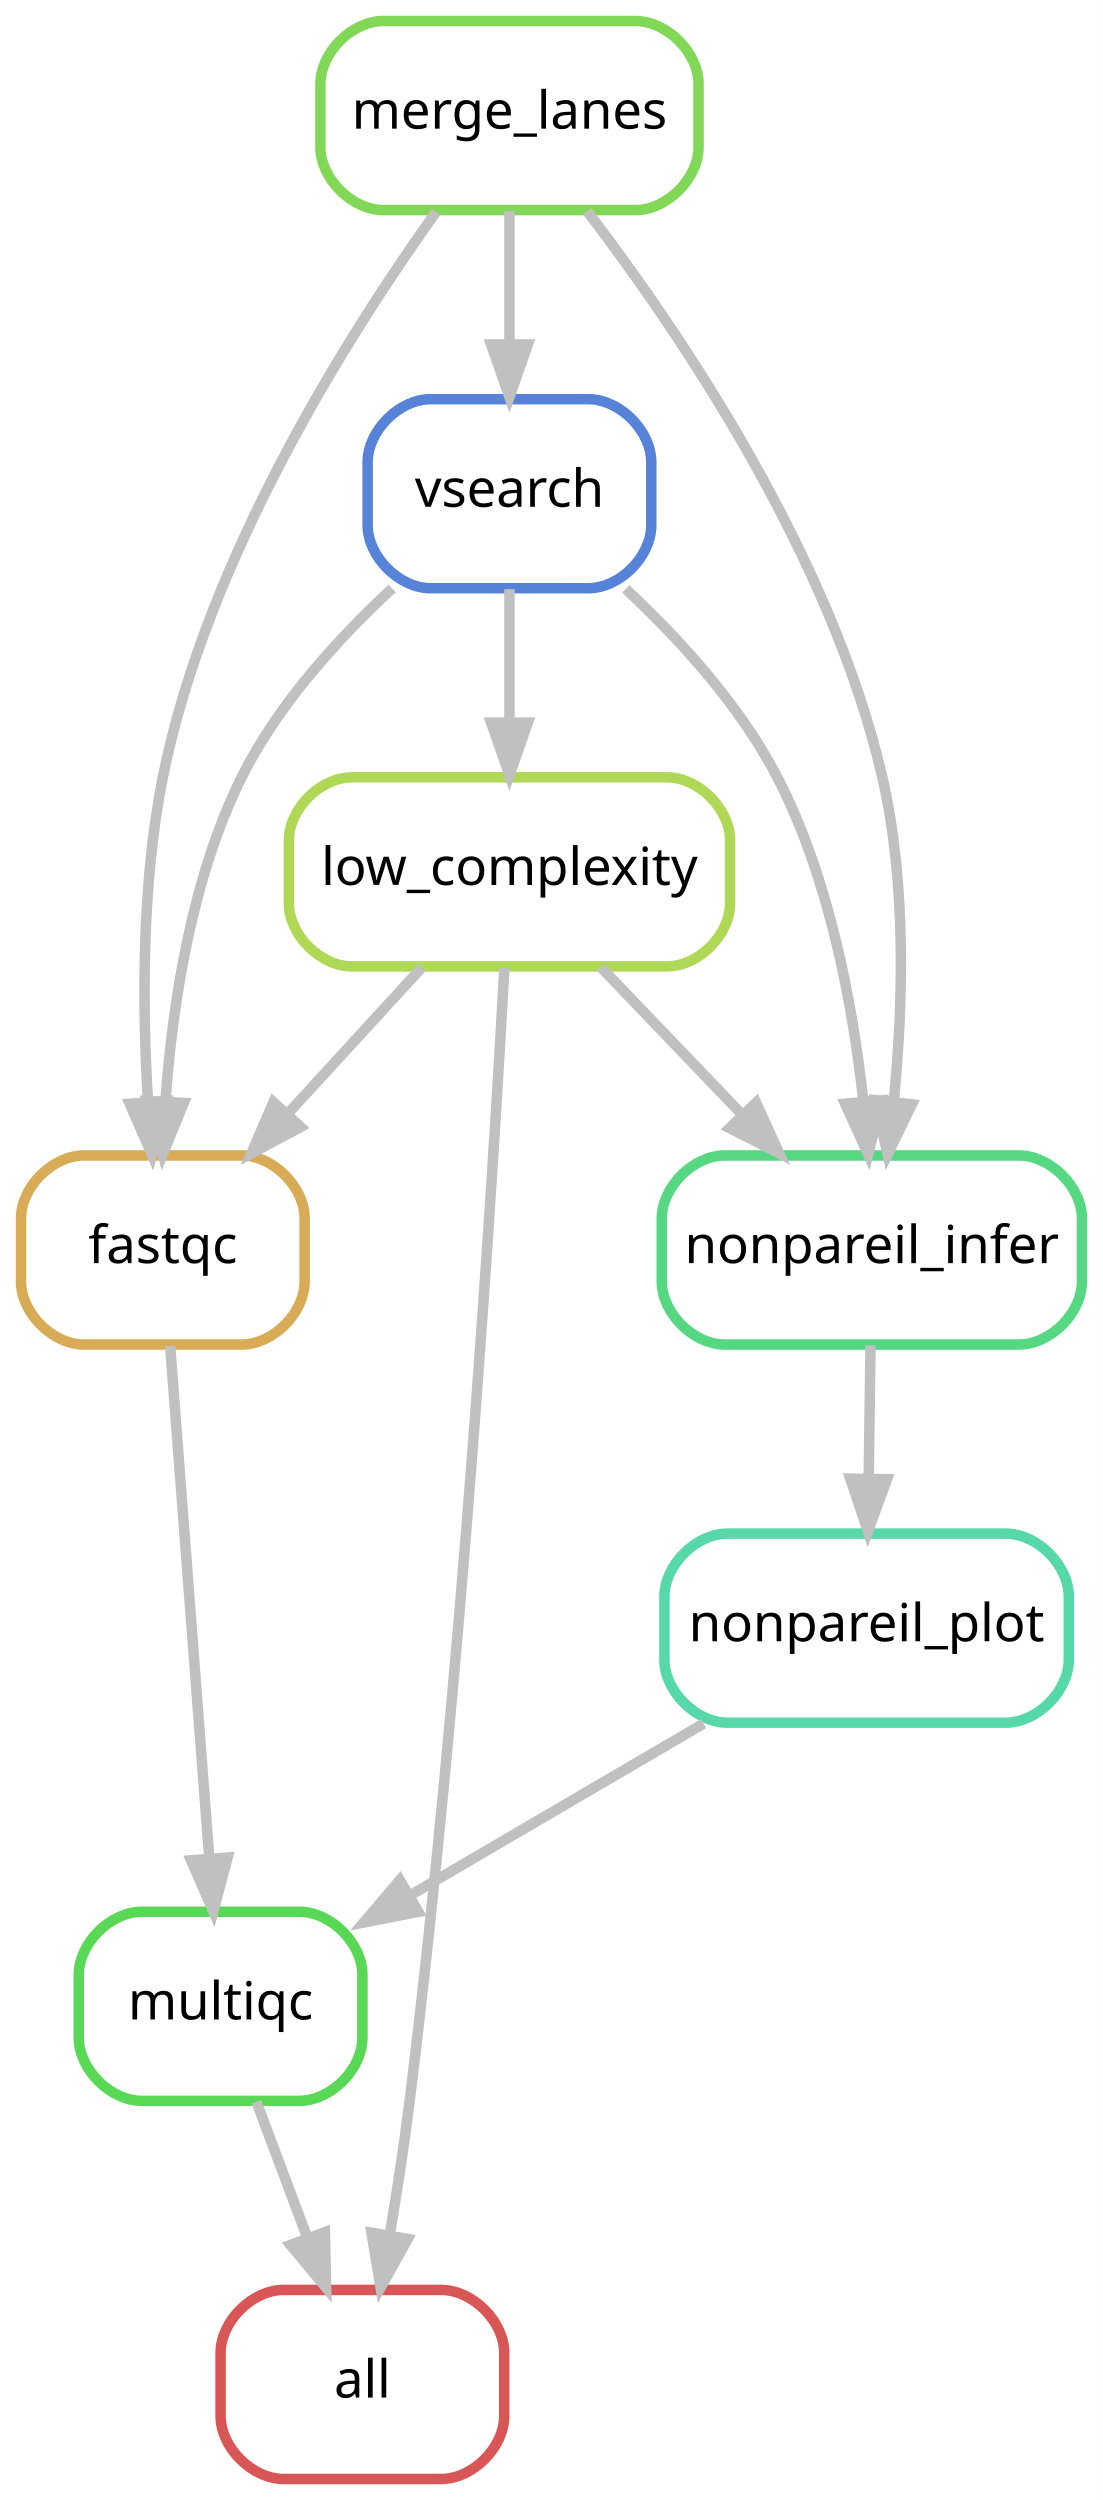
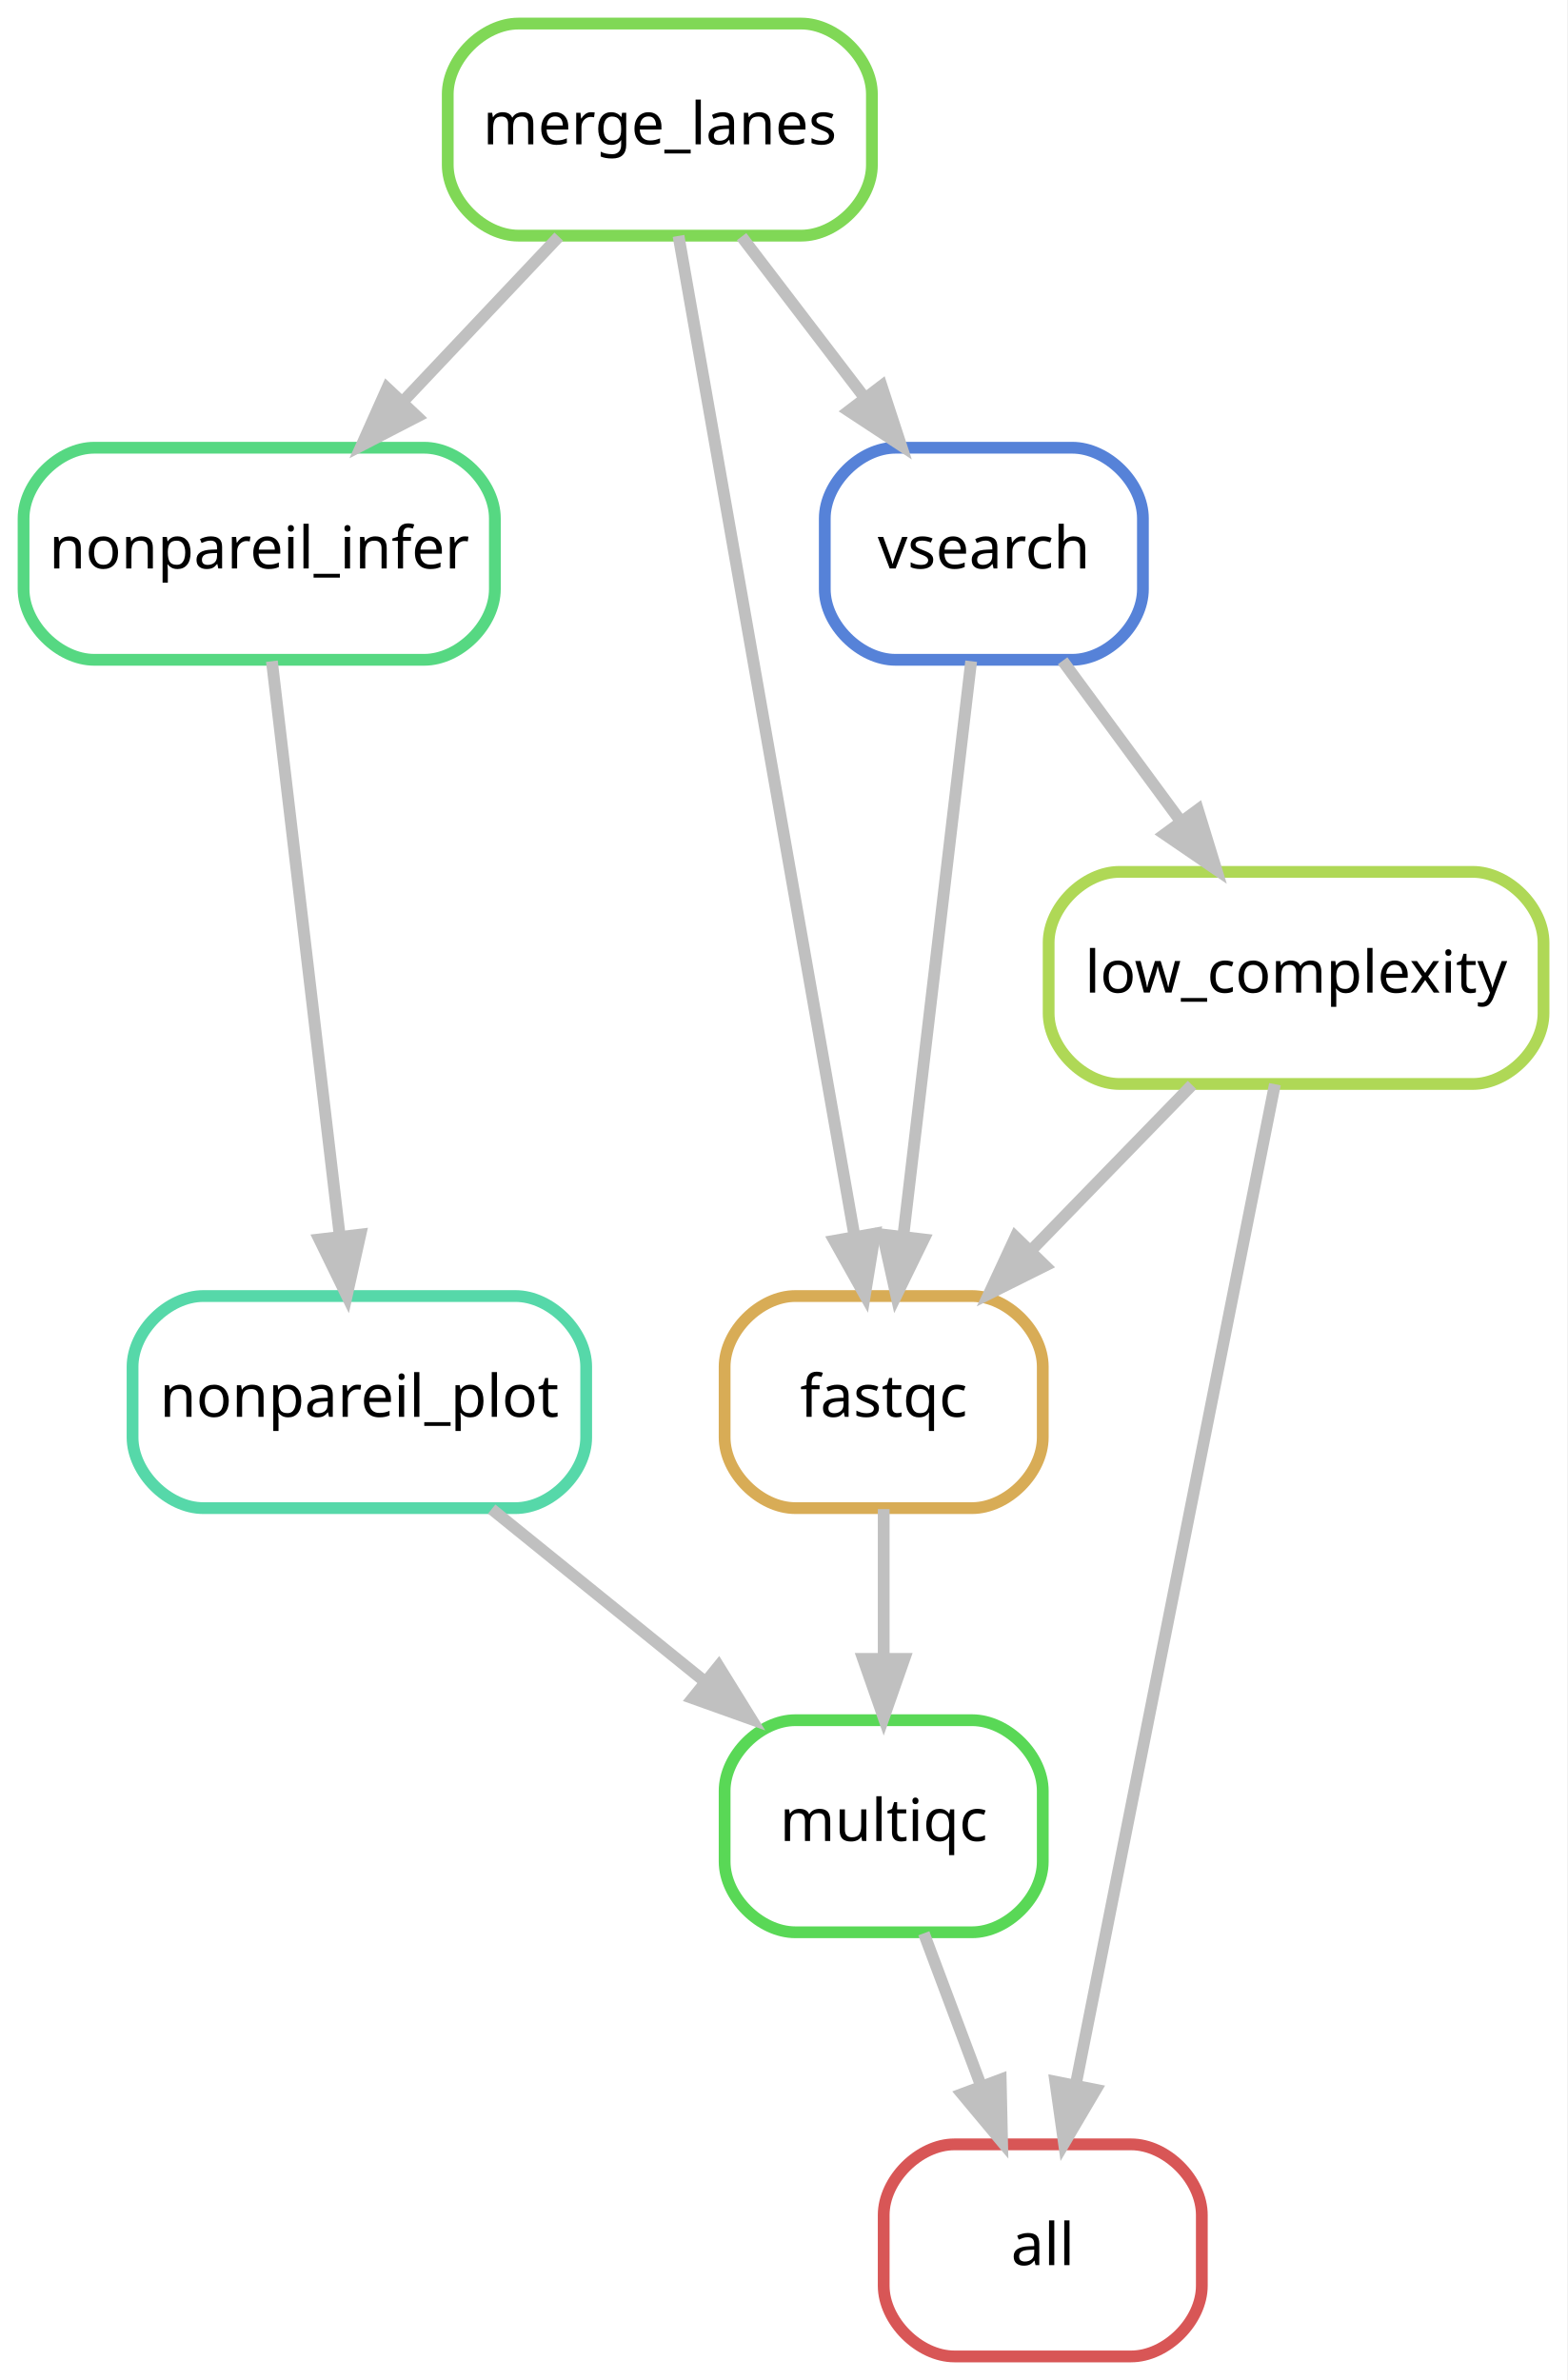
- <svg xmlns="http://www.w3.org/2000/svg" width="210pt" height="476pt" viewBox="0.00 0.00 210.00 476.00">
-   <g id="graph0" class="graph" transform="scale(1 1) rotate(0) translate(4 472)">
-     <polygon fill="#ffffff" stroke="transparent" points="-4,4 -4,-472 206,-472 206,4 -4,4" />
+ <svg xmlns="http://www.w3.org/2000/svg" width="266pt" height="404pt" viewBox="0.00 0.00 266.00 404.00">
+   <g id="graph0" class="graph" transform="scale(1 1) rotate(0) translate(4 400)">
+     <polygon fill="#ffffff" stroke="transparent" points="-4,4 -4,-400 262,-400 262,4 -4,4" />
    <g id="node1" class="node">
-       <path fill="none" stroke="#d85656" stroke-width="2" d="M80,-36C80,-36 50,-36 50,-36 44,-36 38,-30 38,-24 38,-24 38,-12 38,-12 38,-6 44,0 50,0 50,0 80,0 80,0 86,0 92,-6 92,-12 92,-12 92,-24 92,-24 92,-30 86,-36 80,-36" />
-       <text text-anchor="middle" x="65" y="-15.5" font-family="sans" font-size="10.00" fill="#000000">all</text>
+       <path fill="none" stroke="#d85656" stroke-width="2" d="M188,-36C188,-36 158,-36 158,-36 152,-36 146,-30 146,-24 146,-24 146,-12 146,-12 146,-6 152,0 158,0 158,0 188,0 188,0 194,0 200,-6 200,-12 200,-12 200,-24 200,-24 200,-30 194,-36 188,-36" />
+       <text text-anchor="middle" x="173" y="-15.5" font-family="sans" font-size="10.00" fill="#000000">all</text>
    </g>
    <g id="node2" class="node">
-       <path fill="none" stroke="#59d856" stroke-width="2" d="M53,-108C53,-108 23,-108 23,-108 17,-108 11,-102 11,-96 11,-96 11,-84 11,-84 11,-78 17,-72 23,-72 23,-72 53,-72 53,-72 59,-72 65,-78 65,-84 65,-84 65,-96 65,-96 65,-102 59,-108 53,-108" />
-       <text text-anchor="middle" x="38" y="-87.5" font-family="sans" font-size="10.00" fill="#000000">multiqc</text>
+       <path fill="none" stroke="#59d856" stroke-width="2" d="M161,-108C161,-108 131,-108 131,-108 125,-108 119,-102 119,-96 119,-96 119,-84 119,-84 119,-78 125,-72 131,-72 131,-72 161,-72 161,-72 167,-72 173,-78 173,-84 173,-84 173,-96 173,-96 173,-102 167,-108 161,-108" />
+       <text text-anchor="middle" x="146" y="-87.5" font-family="sans" font-size="10.00" fill="#000000">multiqc</text>
    </g>
    <g id="edge2" class="edge">
-       <path fill="none" stroke="#c0c0c0" stroke-width="2" d="M44.813,-71.831C47.764,-63.962 51.286,-54.571 54.555,-45.853" />
-       <polygon fill="#c0c0c0" stroke="#c0c0c0" stroke-width="2" points="57.861,-47.005 58.095,-36.413 51.307,-44.548 57.861,-47.005" />
+       <path fill="none" stroke="#c0c0c0" stroke-width="2" d="M152.813,-71.831C155.764,-63.962 159.286,-54.571 162.555,-45.853" />
+       <polygon fill="#c0c0c0" stroke="#c0c0c0" stroke-width="2" points="165.861,-47.005 166.095,-36.413 159.307,-44.548 165.861,-47.005" />
    </g>
    <g id="node3" class="node">
-       <path fill="none" stroke="#d8ac56" stroke-width="2" d="M42,-252C42,-252 12,-252 12,-252 6,-252 0,-246 0,-240 0,-240 0,-228 0,-228 0,-222 6,-216 12,-216 12,-216 42,-216 42,-216 48,-216 54,-222 54,-228 54,-228 54,-240 54,-240 54,-246 48,-252 42,-252" />
-       <text text-anchor="middle" x="27" y="-231.5" font-family="sans" font-size="10.00" fill="#000000">fastqc</text>
+       <path fill="none" stroke="#d8ac56" stroke-width="2" d="M161,-180C161,-180 131,-180 131,-180 125,-180 119,-174 119,-168 119,-168 119,-156 119,-156 119,-150 125,-144 131,-144 131,-144 161,-144 161,-144 167,-144 173,-150 173,-156 173,-156 173,-168 173,-168 173,-174 167,-180 161,-180" />
+       <text text-anchor="middle" x="146" y="-159.5" font-family="sans" font-size="10.00" fill="#000000">fastqc</text>
+     </g>
+     <g id="edge4" class="edge">
+       <path fill="none" stroke="#c0c0c0" stroke-width="2" d="M146,-143.831C146,-136.131 146,-126.974 146,-118.417" />
+       <polygon fill="#c0c0c0" stroke="#c0c0c0" stroke-width="2" points="149.5,-118.413 146,-108.413 142.5,-118.413 149.5,-118.413" />
+     </g>
+     <g id="node4" class="node">
+       <path fill="none" stroke="#80d856" stroke-width="2" d="M132,-396C132,-396 84,-396 84,-396 78,-396 72,-390 72,-384 72,-384 72,-372 72,-372 72,-366 78,-360 84,-360 84,-360 132,-360 132,-360 138,-360 144,-366 144,-372 144,-372 144,-384 144,-384 144,-390 138,-396 132,-396" />
+       <text text-anchor="middle" x="108" y="-375.5" font-family="sans" font-size="10.00" fill="#000000">merge_lanes</text>
+     </g>
+     <g id="edge6" class="edge">
+       <path fill="none" stroke="#c0c0c0" stroke-width="2" d="M111.174,-359.955C117.796,-322.314 133.125,-235.187 141.052,-190.125" />
+       <polygon fill="#c0c0c0" stroke="#c0c0c0" stroke-width="2" points="144.522,-190.6 142.808,-180.145 137.628,-189.387 144.522,-190.6" />
+     </g>
+     <g id="node6" class="node">
+       <path fill="none" stroke="#56d882" stroke-width="2" d="M68,-324C68,-324 12,-324 12,-324 6,-324 0,-318 0,-312 0,-312 0,-300 0,-300 0,-294 6,-288 12,-288 12,-288 68,-288 68,-288 74,-288 80,-294 80,-300 80,-300 80,-312 80,-312 80,-318 74,-324 68,-324" />
+       <text text-anchor="middle" x="40" y="-303.5" font-family="sans" font-size="10.00" fill="#000000">nonpareil_infer</text>
+     </g>
+     <g id="edge9" class="edge">
+       <path fill="none" stroke="#c0c0c0" stroke-width="2" d="M90.841,-359.831C82.849,-351.369 73.196,-341.149 64.458,-331.897" />
+       <polygon fill="#c0c0c0" stroke="#c0c0c0" stroke-width="2" points="66.801,-329.28 57.39,-324.413 61.712,-334.087 66.801,-329.28" />
+     </g>
+     <g id="node7" class="node">
+       <path fill="none" stroke="#5682d8" stroke-width="2" d="M178,-324C178,-324 148,-324 148,-324 142,-324 136,-318 136,-312 136,-312 136,-300 136,-300 136,-294 142,-288 148,-288 148,-288 178,-288 178,-288 184,-288 190,-294 190,-300 190,-300 190,-312 190,-312 190,-318 184,-324 178,-324" />
+       <text text-anchor="middle" x="163" y="-303.5" font-family="sans" font-size="10.00" fill="#000000">vsearch</text>
+     </g>
+     <g id="edge10" class="edge">
+       <path fill="none" stroke="#c0c0c0" stroke-width="2" d="M121.879,-359.831C128.214,-351.539 135.838,-341.557 142.793,-332.453" />
+       <polygon fill="#c0c0c0" stroke="#c0c0c0" stroke-width="2" points="145.645,-334.485 148.934,-324.413 140.083,-330.235 145.645,-334.485" />
+     </g>
+     <g id="node5" class="node">
+       <path fill="none" stroke="#56d8a9" stroke-width="2" d="M83.5,-180C83.5,-180 30.5,-180 30.5,-180 24.5,-180 18.5,-174 18.5,-168 18.5,-168 18.5,-156 18.5,-156 18.5,-150 24.5,-144 30.5,-144 30.5,-144 83.5,-144 83.5,-144 89.5,-144 95.5,-150 95.5,-156 95.5,-156 95.5,-168 95.5,-168 95.5,-174 89.5,-180 83.5,-180" />
+       <text text-anchor="middle" x="57" y="-159.5" font-family="sans" font-size="10.00" fill="#000000">nonpareil_plot</text>
    </g>
    <g id="edge3" class="edge">
-       <path fill="none" stroke="#c0c0c0" stroke-width="2" d="M28.393,-215.762C30.269,-191.201 33.627,-147.247 35.834,-118.354" />
-       <polygon fill="#c0c0c0" stroke="#c0c0c0" stroke-width="2" points="39.346,-118.327 36.618,-108.09 32.367,-117.794 39.346,-118.327" />
+       <path fill="none" stroke="#c0c0c0" stroke-width="2" d="M79.459,-143.831C90.421,-134.963 103.77,-124.164 115.626,-114.572" />
+       <polygon fill="#c0c0c0" stroke="#c0c0c0" stroke-width="2" points="117.975,-117.173 123.549,-108.163 113.573,-111.731 117.975,-117.173" />
    </g>
-     <g id="node4" class="node">
-       <path fill="none" stroke="#80d856" stroke-width="2" d="M117,-468C117,-468 69,-468 69,-468 63,-468 57,-462 57,-456 57,-456 57,-444 57,-444 57,-438 63,-432 69,-432 69,-432 117,-432 117,-432 123,-432 129,-438 129,-444 129,-444 129,-456 129,-456 129,-462 123,-468 117,-468" />
-       <text text-anchor="middle" x="93" y="-447.5" font-family="sans" font-size="10.00" fill="#000000">merge_lanes</text>
+     <g id="edge8" class="edge">
+       <path fill="none" stroke="#c0c0c0" stroke-width="2" d="M42.153,-287.762C45.053,-263.201 50.242,-219.247 53.653,-190.354" />
+       <polygon fill="#c0c0c0" stroke="#c0c0c0" stroke-width="2" points="57.168,-190.431 54.864,-180.09 50.216,-189.61 57.168,-190.431" />
    </g>
    <g id="edge7" class="edge">
-       <path fill="none" stroke="#c0c0c0" stroke-width="2" d="M79.036,-431.658C62.26,-408.211 35.33,-365.649 27,-324 22.921,-303.603 23.084,-280.082 24.181,-262.202" />
-       <polygon fill="#c0c0c0" stroke="#c0c0c0" stroke-width="2" points="27.678,-262.367 24.932,-252.135 20.697,-261.846 27.678,-262.367" />
+       <path fill="none" stroke="#c0c0c0" stroke-width="2" d="M160.847,-287.762C157.947,-263.201 152.758,-219.247 149.347,-190.354" />
+       <polygon fill="#c0c0c0" stroke="#c0c0c0" stroke-width="2" points="152.784,-189.61 148.136,-180.09 145.832,-190.431 152.784,-189.61" />
    </g>
-     <g id="node6" class="node">
-       <path fill="none" stroke="#56d882" stroke-width="2" d="M190,-252C190,-252 134,-252 134,-252 128,-252 122,-246 122,-240 122,-240 122,-228 122,-228 122,-222 128,-216 134,-216 134,-216 190,-216 190,-216 196,-216 202,-222 202,-228 202,-228 202,-240 202,-240 202,-246 196,-252 190,-252" />
-       <text text-anchor="middle" x="162" y="-231.5" font-family="sans" font-size="10.00" fill="#000000">nonpareil_infer</text>
+     <g id="node8" class="node">
+       <path fill="none" stroke="#afd856" stroke-width="2" d="M246,-252C246,-252 186,-252 186,-252 180,-252 174,-246 174,-240 174,-240 174,-228 174,-228 174,-222 180,-216 186,-216 186,-216 246,-216 246,-216 252,-216 258,-222 258,-228 258,-228 258,-240 258,-240 258,-246 252,-252 246,-252" />
+       <text text-anchor="middle" x="216" y="-231.5" font-family="sans" font-size="10.00" fill="#000000">low_complexity</text>
    </g>
    <g id="edge11" class="edge">
-       <path fill="none" stroke="#c0c0c0" stroke-width="2" d="M107.787,-431.799C125.592,-408.498 154.313,-366.087 164,-324 168.667,-303.724 167.939,-280.198 166.166,-262.285" />
-       <polygon fill="#c0c0c0" stroke="#c0c0c0" stroke-width="2" points="169.625,-261.728 164.999,-252.196 162.671,-262.532 169.625,-261.728" />
-     </g>
-     <g id="node7" class="node">
-       <path fill="none" stroke="#5682d8" stroke-width="2" d="M108,-396C108,-396 78,-396 78,-396 72,-396 66,-390 66,-384 66,-384 66,-372 66,-372 66,-366 72,-360 78,-360 78,-360 108,-360 108,-360 114,-360 120,-366 120,-372 120,-372 120,-384 120,-384 120,-390 114,-396 108,-396" />
-       <text text-anchor="middle" x="93" y="-375.5" font-family="sans" font-size="10.00" fill="#000000">vsearch</text>
-     </g>
-     <g id="edge12" class="edge">
-       <path fill="none" stroke="#c0c0c0" stroke-width="2" d="M93,-431.831C93,-424.131 93,-414.974 93,-406.417" />
-       <polygon fill="#c0c0c0" stroke="#c0c0c0" stroke-width="2" points="96.5,-406.413 93,-396.413 89.5,-406.413 96.5,-406.413" />
-     </g>
-     <g id="node5" class="node">
-       <path fill="none" stroke="#56d8a9" stroke-width="2" d="M187.5,-180C187.5,-180 134.5,-180 134.5,-180 128.5,-180 122.5,-174 122.5,-168 122.5,-168 122.5,-156 122.5,-156 122.5,-150 128.5,-144 134.5,-144 134.5,-144 187.5,-144 187.5,-144 193.5,-144 199.5,-150 199.5,-156 199.5,-156 199.5,-168 199.5,-168 199.5,-174 193.5,-180 187.5,-180" />
-       <text text-anchor="middle" x="161" y="-159.5" font-family="sans" font-size="10.00" fill="#000000">nonpareil_plot</text>
-     </g>
-     <g id="edge4" class="edge">
-       <path fill="none" stroke="#c0c0c0" stroke-width="2" d="M129.962,-143.831C112.993,-133.898 91.885,-121.542 74.172,-111.174" />
-       <polygon fill="#c0c0c0" stroke="#c0c0c0" stroke-width="2" points="75.658,-107.988 65.26,-105.957 72.121,-114.029 75.658,-107.988" />
-     </g>
-     <g id="edge8" class="edge">
-       <path fill="none" stroke="#c0c0c0" stroke-width="2" d="M161.748,-215.831C161.641,-208.131 161.513,-198.974 161.395,-190.417" />
-       <polygon fill="#c0c0c0" stroke="#c0c0c0" stroke-width="2" points="164.894,-190.364 161.256,-180.413 157.895,-190.461 164.894,-190.364" />
-     </g>
-     <g id="edge6" class="edge">
-       <path fill="none" stroke="#c0c0c0" stroke-width="2" d="M70.68,-359.965C60.326,-350.378 48.826,-337.743 42,-324 32.458,-304.788 28.813,-280.717 27.497,-262.304" />
-       <polygon fill="#c0c0c0" stroke="#c0c0c0" stroke-width="2" points="30.986,-261.998 26.965,-252.196 23.996,-262.366 30.986,-261.998" />
-     </g>
-     <g id="edge10" class="edge">
-       <path fill="none" stroke="#c0c0c0" stroke-width="2" d="M115.13,-359.869C125.438,-350.258 136.953,-337.632 144,-324 153.909,-304.831 158.372,-280.758 160.377,-262.333" />
-       <polygon fill="#c0c0c0" stroke="#c0c0c0" stroke-width="2" points="163.877,-262.493 161.296,-252.217 156.906,-261.859 163.877,-262.493" />
-     </g>
-     <g id="node8" class="node">
-       <path fill="none" stroke="#afd856" stroke-width="2" d="M123,-324C123,-324 63,-324 63,-324 57,-324 51,-318 51,-312 51,-312 51,-300 51,-300 51,-294 57,-288 63,-288 63,-288 123,-288 123,-288 129,-288 135,-294 135,-300 135,-300 135,-312 135,-312 135,-318 129,-324 123,-324" />
-       <text text-anchor="middle" x="93" y="-303.5" font-family="sans" font-size="10.00" fill="#000000">low_complexity</text>
-     </g>
-     <g id="edge13" class="edge">
-       <path fill="none" stroke="#c0c0c0" stroke-width="2" d="M93,-359.831C93,-352.131 93,-342.974 93,-334.417" />
-       <polygon fill="#c0c0c0" stroke="#c0c0c0" stroke-width="2" points="96.5,-334.413 93,-324.413 89.5,-334.413 96.5,-334.413" />
+       <path fill="none" stroke="#c0c0c0" stroke-width="2" d="M176.374,-287.831C182.416,-279.623 189.676,-269.761 196.322,-260.732" />
+       <polygon fill="#c0c0c0" stroke="#c0c0c0" stroke-width="2" points="199.336,-262.541 202.446,-252.413 193.699,-258.392 199.336,-262.541" />
    </g>
    <g id="edge1" class="edge">
-       <path fill="none" stroke="#c0c0c0" stroke-width="2" d="M92.042,-287.742C89.856,-248.272 83.908,-152.092 74,-72 72.966,-63.644 71.57,-54.604 70.186,-46.354" />
-       <polygon fill="#c0c0c0" stroke="#c0c0c0" stroke-width="2" points="73.624,-45.694 68.468,-36.438 66.727,-46.889 73.624,-45.694" />
+       <path fill="none" stroke="#c0c0c0" stroke-width="2" d="M212.408,-215.956C204.914,-178.314 187.57,-91.187 178.599,-46.125" />
+       <polygon fill="#c0c0c0" stroke="#c0c0c0" stroke-width="2" points="181.997,-45.269 176.612,-36.145 175.132,-46.636 181.997,-45.269" />
    </g>
    <g id="edge5" class="edge">
-       <path fill="none" stroke="#c0c0c0" stroke-width="2" d="M76.345,-287.831C68.589,-279.369 59.22,-269.149 50.739,-259.897" />
-       <polygon fill="#c0c0c0" stroke="#c0c0c0" stroke-width="2" points="53.216,-257.42 43.879,-252.413 48.056,-262.15 53.216,-257.42" />
-     </g>
-     <g id="edge9" class="edge">
-       <path fill="none" stroke="#c0c0c0" stroke-width="2" d="M110.412,-287.831C118.521,-279.369 128.316,-269.149 137.182,-259.897" />
-       <polygon fill="#c0c0c0" stroke="#c0c0c0" stroke-width="2" points="139.962,-262.055 144.354,-252.413 134.908,-257.212 139.962,-262.055" />
+       <path fill="none" stroke="#c0c0c0" stroke-width="2" d="M198.336,-215.831C190.027,-207.285 179.974,-196.944 170.908,-187.62" />
+       <polygon fill="#c0c0c0" stroke="#c0c0c0" stroke-width="2" points="173.382,-185.143 163.902,-180.413 168.363,-190.023 173.382,-185.143" />
    </g>
  </g>
</svg>
